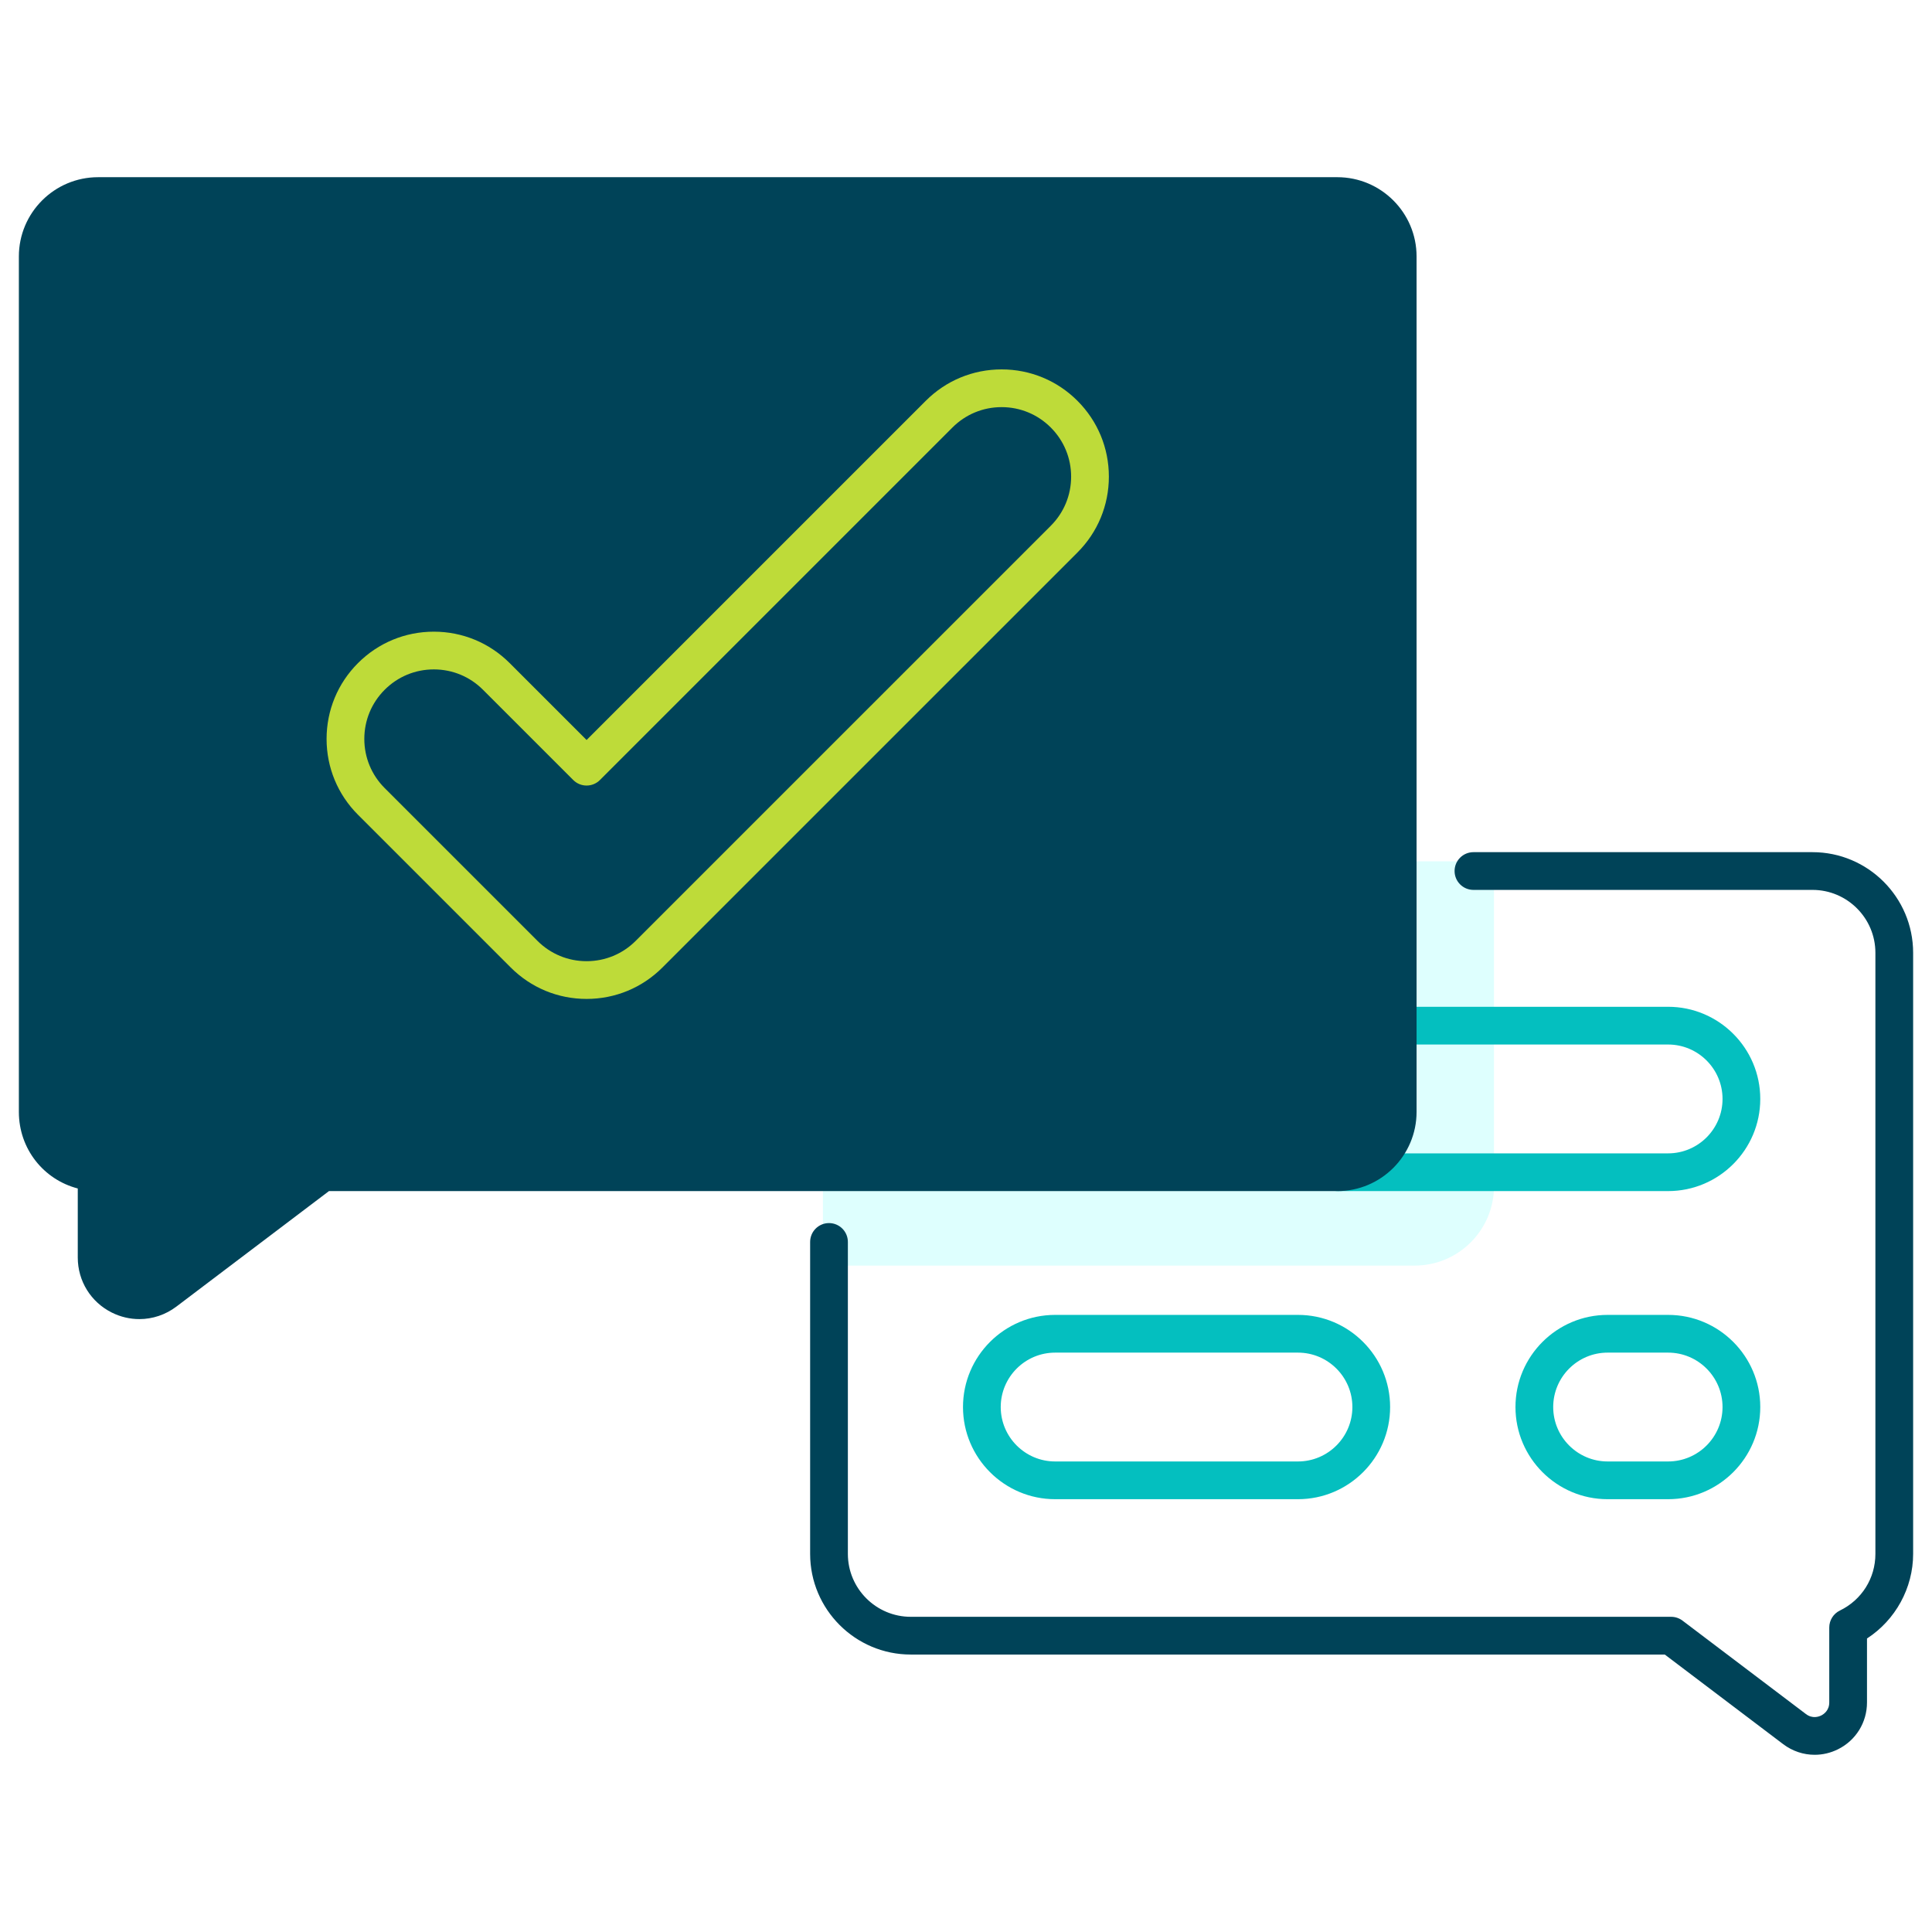
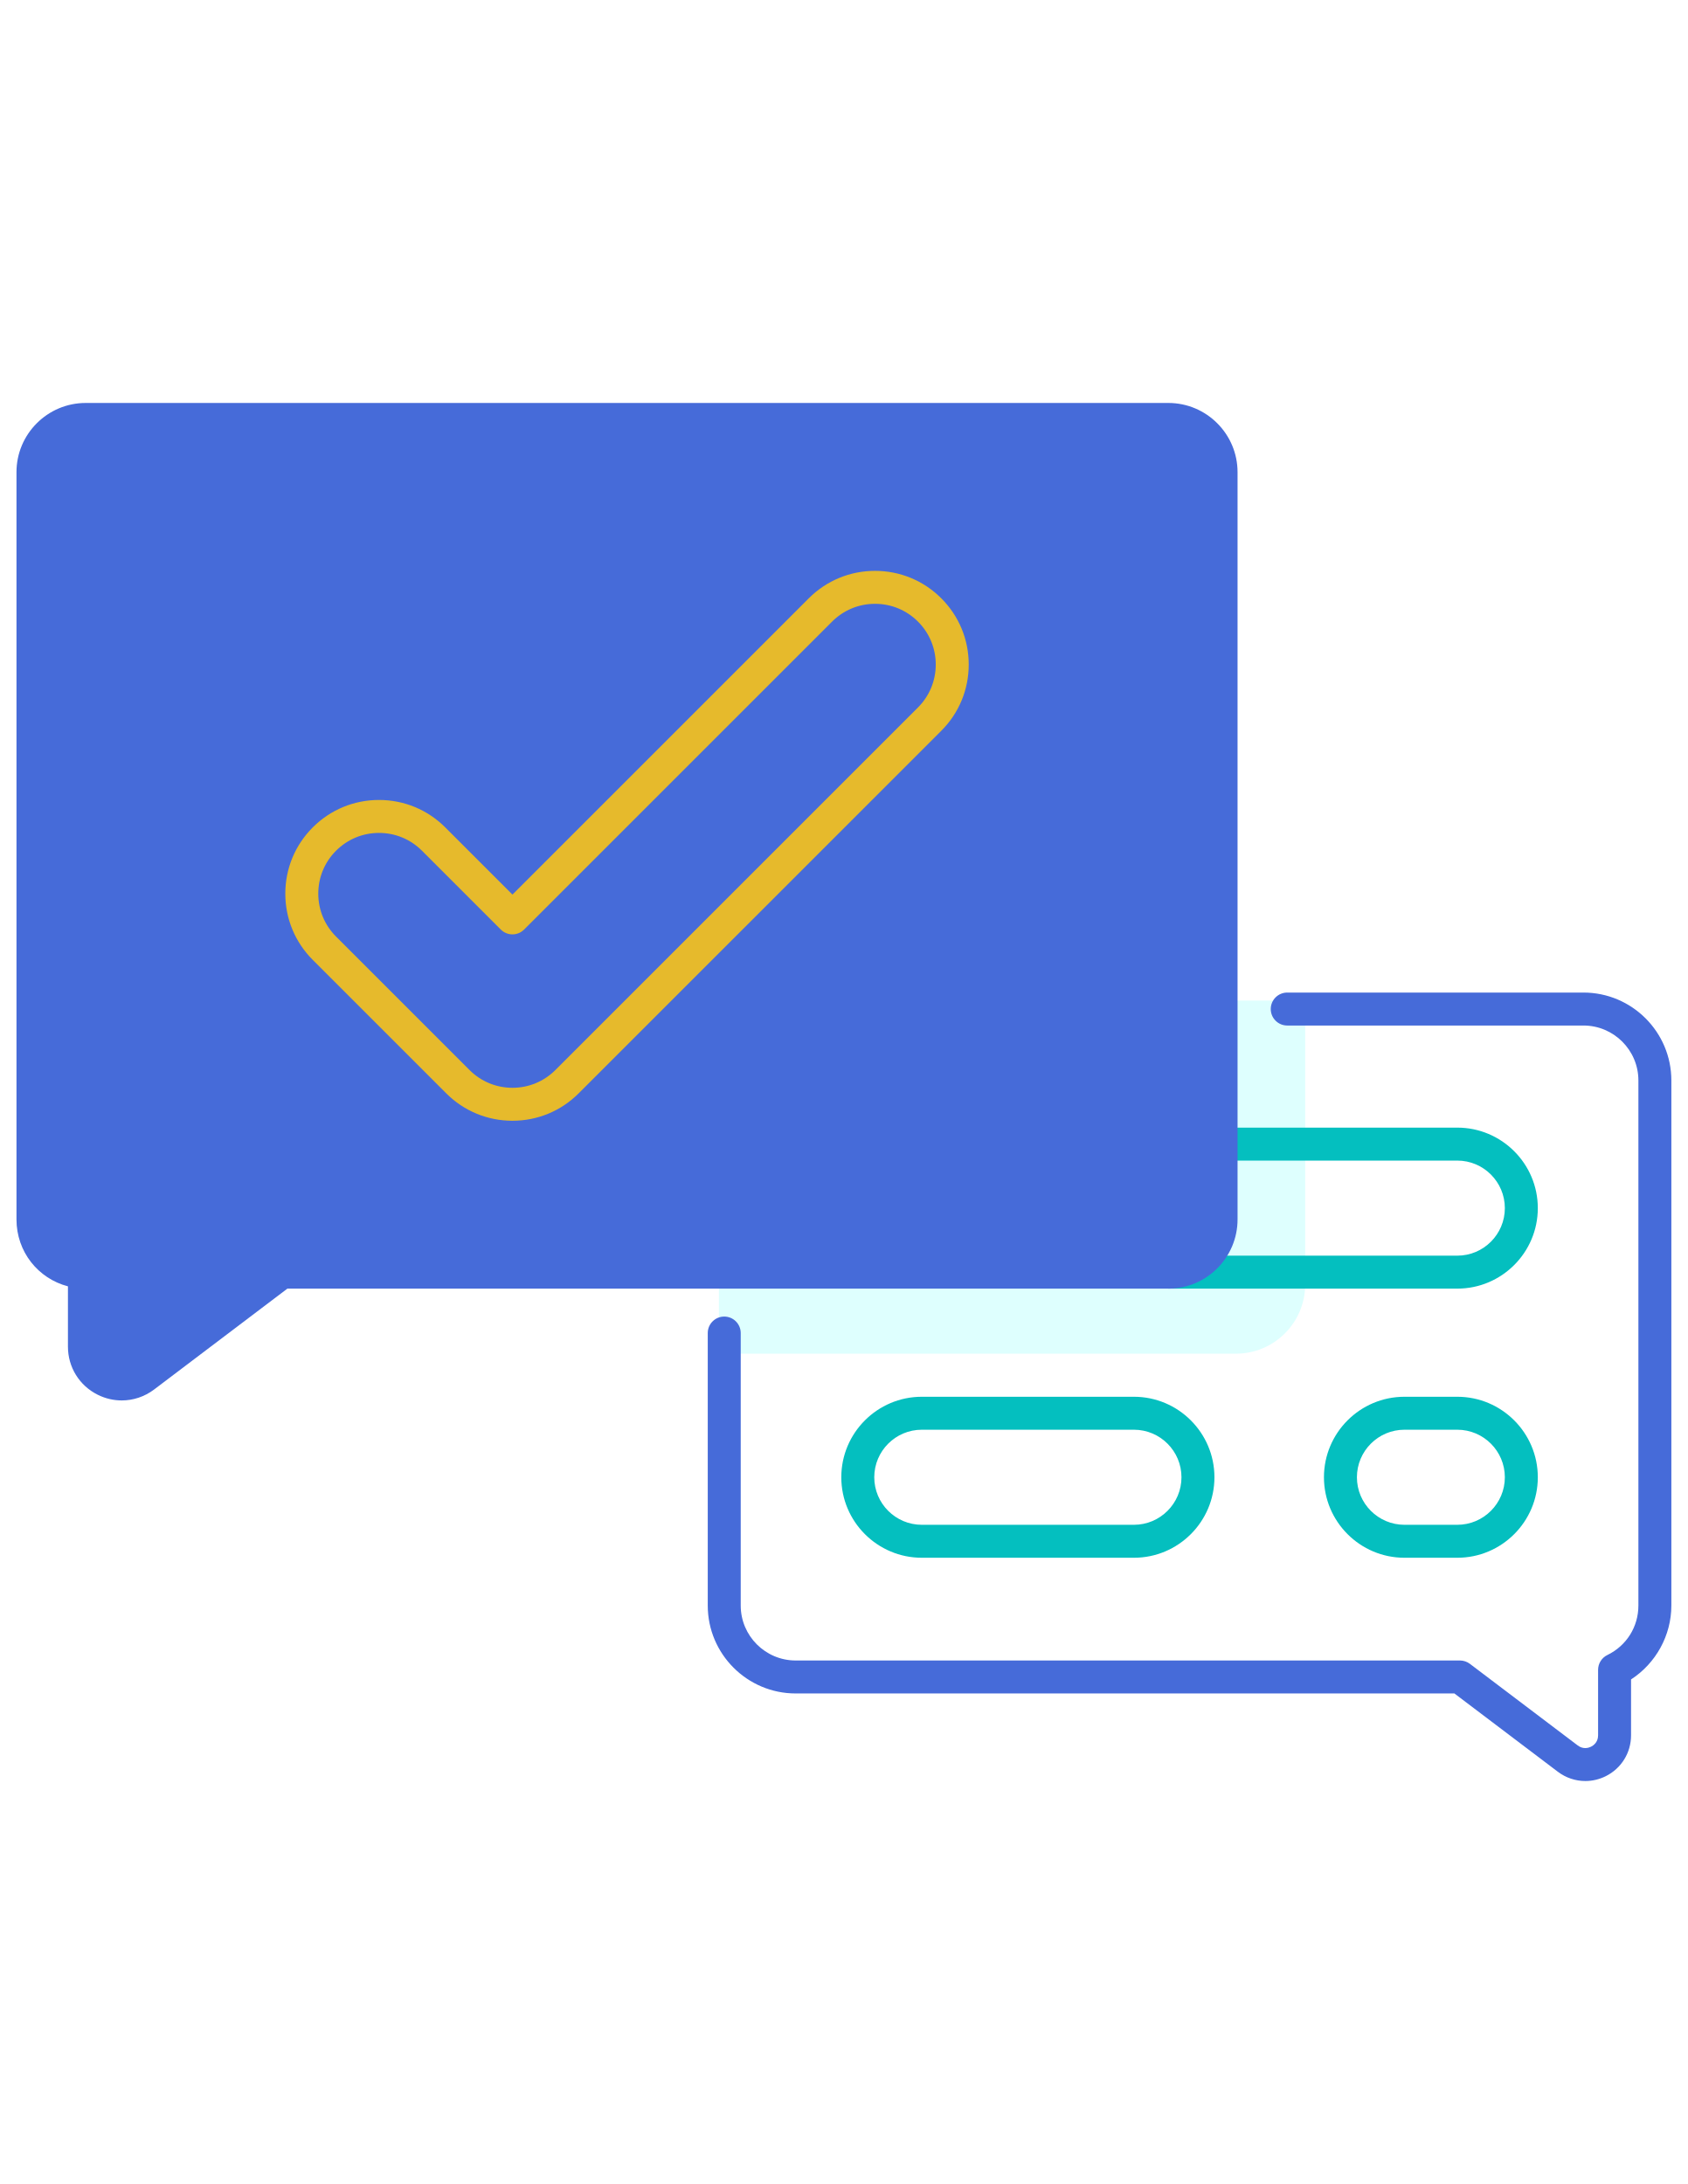
- <svg xmlns="http://www.w3.org/2000/svg" style="enable-background:new 0 0 512 512;" version="1.1" viewBox="0 0 512 512" xml:space="preserve">
-   <style type="text/css">
- 	.st0{display:none;}
- 	.st1{fill:#DEFFFE;}
- 	.st2{fill:#004358;}
- 	.st3{fill:#04BFBF;}
- 	.st4{fill:#BEDB39;}
- </style>
-   <g id="Layer_1" />
-   <g class="st0" id="Layer_3" />
-   <g class="st0" id="Layer_5" />
+ <svg xmlns="http://www.w3.org/2000/svg" version="1.1" id="Layer_1" x="0px" y="0px" width="612px" height="792px" viewBox="0 0 612 792" enable-background="new 0 0 612 792" xml:space="preserve">
+   <g id="Layer_1_1_">
+ </g>
+   <g id="Layer_3" display="none">
+ </g>
+   <g id="Layer_5" display="none">
+ </g>
  <g id="Layer_4">
    <g>
-       <path class="st1" d="M368.791,228.26v63.827c0,8.837-7.163,16-16,16H218.078v27.304h156.844c11.579,0,21-9.42,21-21V228.26    H368.791z" />
+       <path fill="#DEFFFE" d="M440.82,362.842v76.294c0,10.563-8.562,19.125-19.125,19.125H260.671v32.637h187.478    c13.84,0,25.102-11.261,25.102-25.102V362.842H440.82z" />
      <g>
-         <path class="st3" d="M442.068,315.652h-87.531c-2.762,0-5-2.239-5-5s2.238-5,5-5h87.531c7.952,0,14.422-6.469,14.422-14.421     s-6.47-14.422-14.422-14.422h-71.661c-2.762,0-5-2.239-5-5s2.238-5,5-5h71.661c13.466,0,24.422,10.956,24.422,24.422     C466.49,304.697,455.534,315.652,442.068,315.652z" />
+         <path fill="#04BFBF" d="M528.409,467.303H423.782c-3.301,0-5.977-2.677-5.977-5.977s2.676-5.977,5.977-5.977h104.627     c9.505,0,17.239-7.732,17.239-17.237s-7.734-17.239-17.239-17.239h-85.657c-3.302,0-5.977-2.676-5.977-5.977     c0-3.3,2.675-5.977,5.977-5.977h85.657c16.097,0,29.192,13.096,29.192,29.192C557.602,454.208,544.506,467.303,528.409,467.303z" />
      </g>
      <g>
-         <path class="st3" d="M442.068,397.302h-16.032c-13.466,0-24.421-10.956-24.421-24.422c0-13.466,10.955-24.421,24.421-24.421     h16.032c13.466,0,24.422,10.956,24.422,24.421C466.49,386.347,455.534,397.302,442.068,397.302z M426.036,358.459     c-7.952,0-14.421,6.469-14.421,14.421s6.469,14.422,14.421,14.422h16.032c7.952,0,14.422-6.47,14.422-14.422     s-6.47-14.421-14.422-14.421H426.036z" />
+         <path fill="#04BFBF" d="M528.409,564.9h-19.163c-16.096,0-29.19-13.097-29.19-29.192s13.095-29.19,29.19-29.19h19.163     c16.097,0,29.192,13.096,29.192,29.19C557.602,551.806,544.506,564.9,528.409,564.9z M509.246,518.471     c-9.505,0-17.237,7.732-17.237,17.237s7.732,17.239,17.237,17.239h19.163c9.505,0,17.239-7.734,17.239-17.239     s-7.734-17.237-17.239-17.237H509.246z" />
      </g>
      <g>
-         <path class="st3" d="M343.973,397.302h-64.347c-13.466,0-24.422-10.956-24.422-24.422c0-13.466,10.956-24.421,24.422-24.421     h64.347c13.466,0,24.422,10.956,24.422,24.421C368.395,386.347,357.438,397.302,343.973,397.302z M279.626,358.459     c-7.952,0-14.422,6.469-14.422,14.421s6.47,14.422,14.422,14.422h64.347c7.952,0,14.422-6.47,14.422-14.422     s-6.47-14.421-14.422-14.421H279.626z" />
+         <path fill="#04BFBF" d="M411.155,564.9H334.24c-16.096,0-29.191-13.097-29.191-29.192s13.096-29.19,29.191-29.19h76.915     c16.096,0,29.191,13.096,29.191,29.19C440.347,551.806,427.25,564.9,411.155,564.9z M334.24,518.471     c-9.505,0-17.238,7.732-17.238,17.237s7.733,17.239,17.238,17.239h76.915c9.505,0,17.239-7.734,17.239-17.239     s-7.734-17.237-17.239-17.237H334.24z" />
      </g>
-       <path class="st2" d="M354.407,46.958H26c-11.579,0-21,9.42-21,21v226.7c0,9.8,6.552,17.946,15.61,20.3v18.3    c0,6.229,3.465,11.822,9.043,14.596c2.318,1.153,4.805,1.721,7.276,1.721c3.474,0,6.918-1.123,9.82-3.319l40.423-30.598h267.234    c11.579,0,21-9.42,21-21v-226.7C375.407,56.379,365.986,46.958,354.407,46.958z" />
+       <path fill="#466BD9" d="M423.627,146.129H31.078c-13.84,0-25.102,11.26-25.102,25.102v270.977    c0,11.715,7.832,21.451,18.659,24.266v21.874c0,7.445,4.142,14.131,10.81,17.446c2.771,1.379,5.743,2.058,8.697,2.058    c4.153,0,8.269-1.343,11.738-3.968l48.318-36.574h319.428c13.841,0,25.102-11.26,25.102-25.102V171.231    C448.729,157.391,437.468,146.129,423.627,146.129z" />
      <g>
        <g>
-           <path class="st4" d="M155.452,264.725c-7.593,0-14.73-2.957-20.098-8.324l-40.481-40.48c-5.369-5.369-8.326-12.506-8.326-20.098      c0-7.592,2.957-14.73,8.326-20.099c5.367-5.368,12.505-8.325,20.097-8.325c0.001,0,0,0,0.001,0      c7.592,0,14.729,2.957,20.097,8.325l20.385,20.383l89.888-89.888c5.367-5.369,12.505-8.325,20.097-8.325      c7.593,0,14.73,2.957,20.098,8.325c5.369,5.369,8.326,12.506,8.326,20.099s-2.957,14.73-8.326,20.098L175.549,256.399      C170.182,261.768,163.044,264.725,155.452,264.725z M114.97,177.398c-4.921,0-9.547,1.917-13.025,5.396      c-3.48,3.48-5.397,8.107-5.397,13.028c0,4.92,1.917,9.547,5.396,13.027l40.481,40.48c3.479,3.479,8.106,5.396,13.027,5.396      s9.547-1.917,13.025-5.396l109.986-109.986c3.48-3.479,5.396-8.105,5.396-13.026s-1.917-9.547-5.396-13.027      c-3.479-3.479-8.106-5.396-13.027-5.396c-4.92,0-9.547,1.917-13.025,5.396l-93.424,93.424c-1.951,1.952-5.119,1.952-7.07,0      l-23.92-23.918C124.518,179.314,119.891,177.398,114.97,177.398z" />
+           <path fill="#E6BA2C" d="M185.813,406.43c-9.076,0-17.607-3.535-24.023-9.95l-48.388-48.386      c-6.417-6.418-9.952-14.949-9.952-24.023s3.535-17.607,9.952-24.025c6.416-6.416,14.947-9.951,24.022-9.951c0.001,0,0,0,0.001,0      c9.075,0,17.606,3.535,24.022,9.951l24.367,24.364l107.444-107.444c6.416-6.417,14.947-9.951,24.022-9.951      c9.076,0,17.607,3.535,24.023,9.951c6.418,6.417,9.952,14.949,9.952,24.024c0,9.076-3.534,17.607-9.952,24.023L209.836,396.477      C203.421,402.895,194.889,406.43,185.813,406.43z M137.425,302.046c-5.882,0-11.412,2.292-15.569,6.45      c-4.16,4.16-6.451,9.69-6.451,15.572c0,5.881,2.291,11.412,6.45,15.571l48.387,48.386c4.159,4.159,9.689,6.45,15.571,6.45      c5.882,0,11.412-2.292,15.569-6.45l131.468-131.467c4.159-4.159,6.449-9.688,6.449-15.57s-2.291-11.412-6.449-15.571      c-4.159-4.159-9.689-6.45-15.571-6.45c-5.881,0-11.412,2.292-15.569,6.45L190.039,337.088c-2.332,2.333-6.119,2.333-8.451,0      l-28.592-28.589C148.838,304.336,143.307,302.046,137.425,302.046z" />
        </g>
      </g>
      <g>
-         <path class="st2" d="M480.904,465.039c-2.952,0-5.877-0.954-8.344-2.82l-31.374-23.748H241.367     c-14.707,0-26.673-11.966-26.673-26.673V329.13c0-2.761,2.238-5,5-5s5,2.239,5,5v82.667c0,9.194,7.479,16.673,16.673,16.673     h201.498c1.09,0,2.149,0.356,3.018,1.013l32.713,24.761c1.718,1.301,3.396,0.697,4.04,0.378c0.643-0.32,2.137-1.295,2.137-3.45     v-19.865c0-1.916,1.095-3.663,2.818-4.499c5.804-2.815,9.409-8.567,9.409-15.012V252.505c0-9.194-7.479-16.673-16.674-16.673     h-89.848c-2.762,0-5-2.239-5-5s2.238-5,5-5h89.848c14.708,0,26.674,11.966,26.674,26.673v159.292     c0,9.066-4.71,17.553-12.228,22.421v16.954c0,5.294-2.944,10.047-7.685,12.404C485.118,464.556,483.004,465.039,480.904,465.039z     " />
+         <path fill="#466BD9" d="M574.83,645.867c-3.528,0-7.024-1.141-9.974-3.371l-37.501-28.386H288.509     c-17.579,0-31.882-14.304-31.882-31.883v-98.814c0-3.3,2.675-5.977,5.977-5.977s5.977,2.677,5.977,5.977v98.813     c0,10.989,8.94,19.929,19.929,19.929h240.854c1.303,0,2.568,0.426,3.607,1.211l39.103,29.598     c2.053,1.555,4.059,0.833,4.828,0.451s2.555-1.548,2.555-4.123v-23.745c0-2.29,1.309-4.379,3.368-5.378     c6.938-3.365,11.247-10.24,11.247-17.944V391.822c0-10.99-8.939-19.929-19.931-19.929H466.743c-3.302,0-5.977-2.676-5.977-5.977     s2.675-5.977,5.977-5.977H574.14c17.581,0,31.884,14.303,31.884,31.882v190.404c0,10.836-5.63,20.98-14.616,26.8v20.266     c0,6.327-3.519,12.009-9.187,14.826C579.867,645.29,577.341,645.867,574.83,645.867z" />
      </g>
    </g>
  </g>
</svg>
